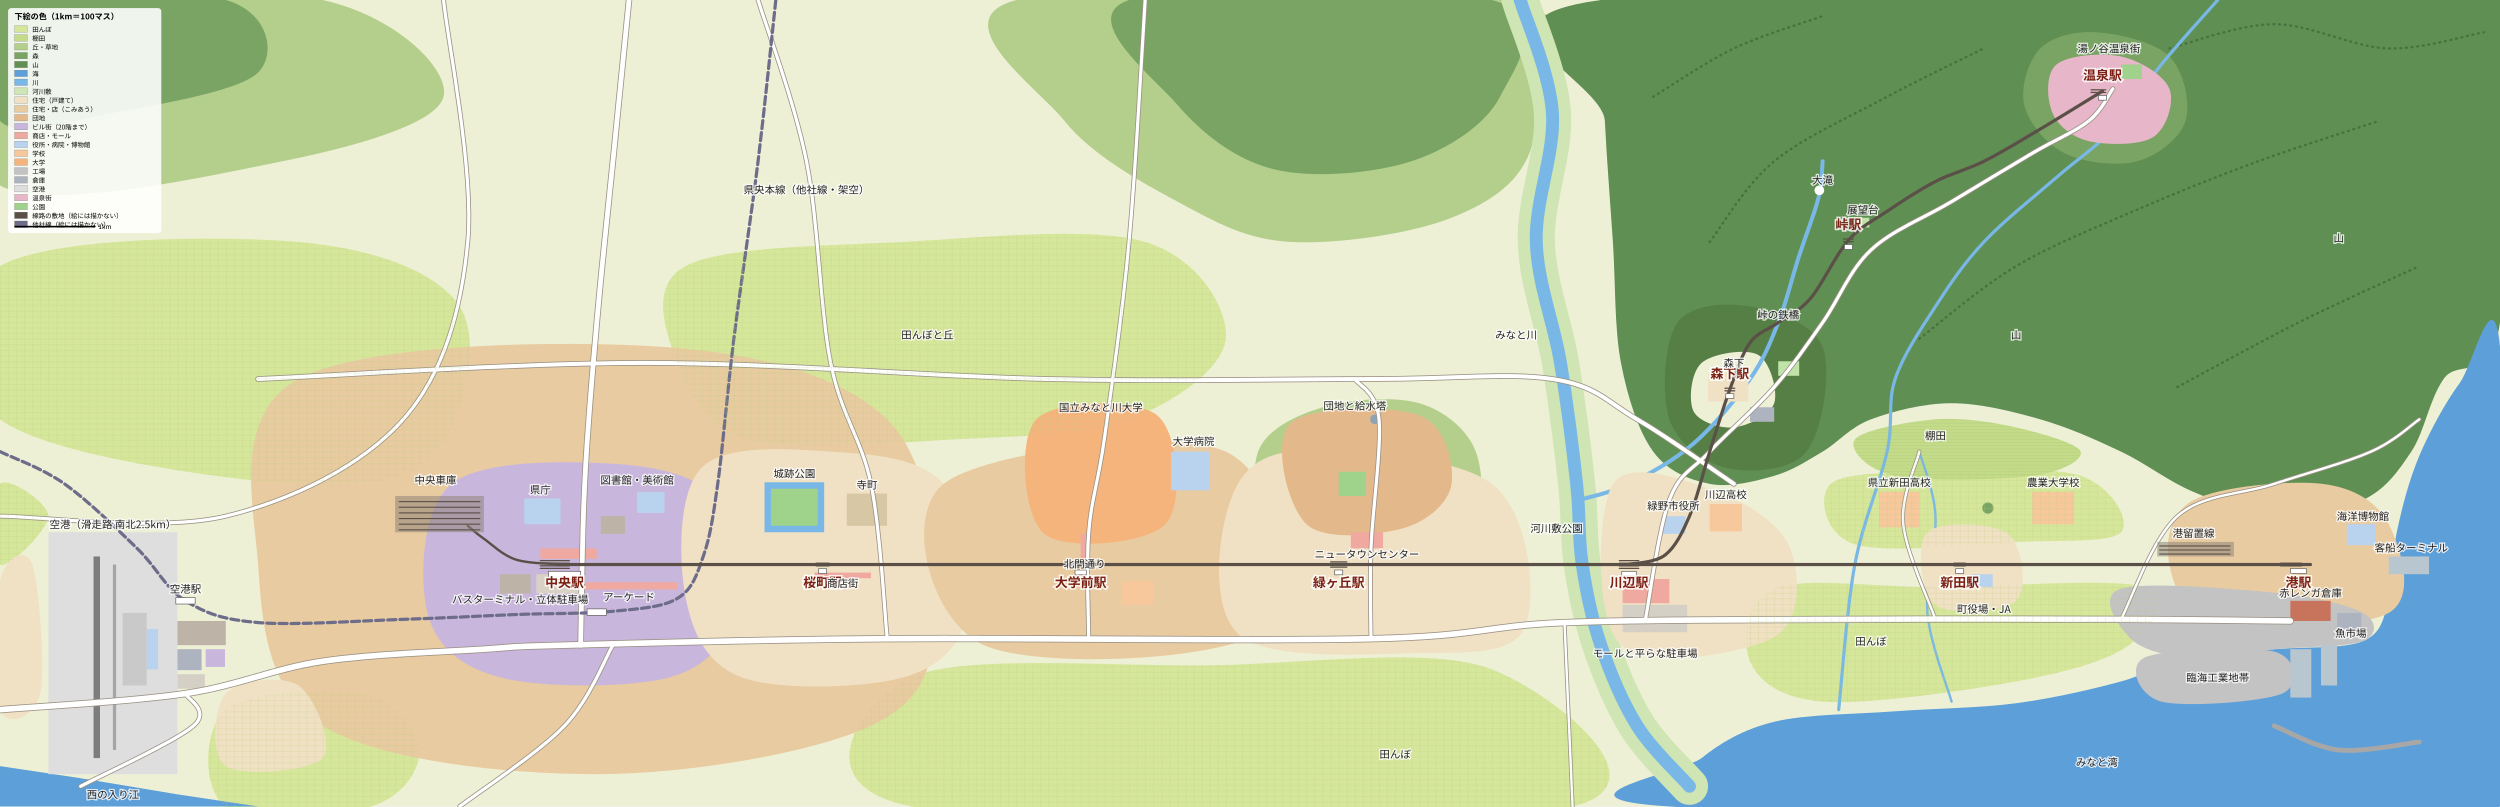
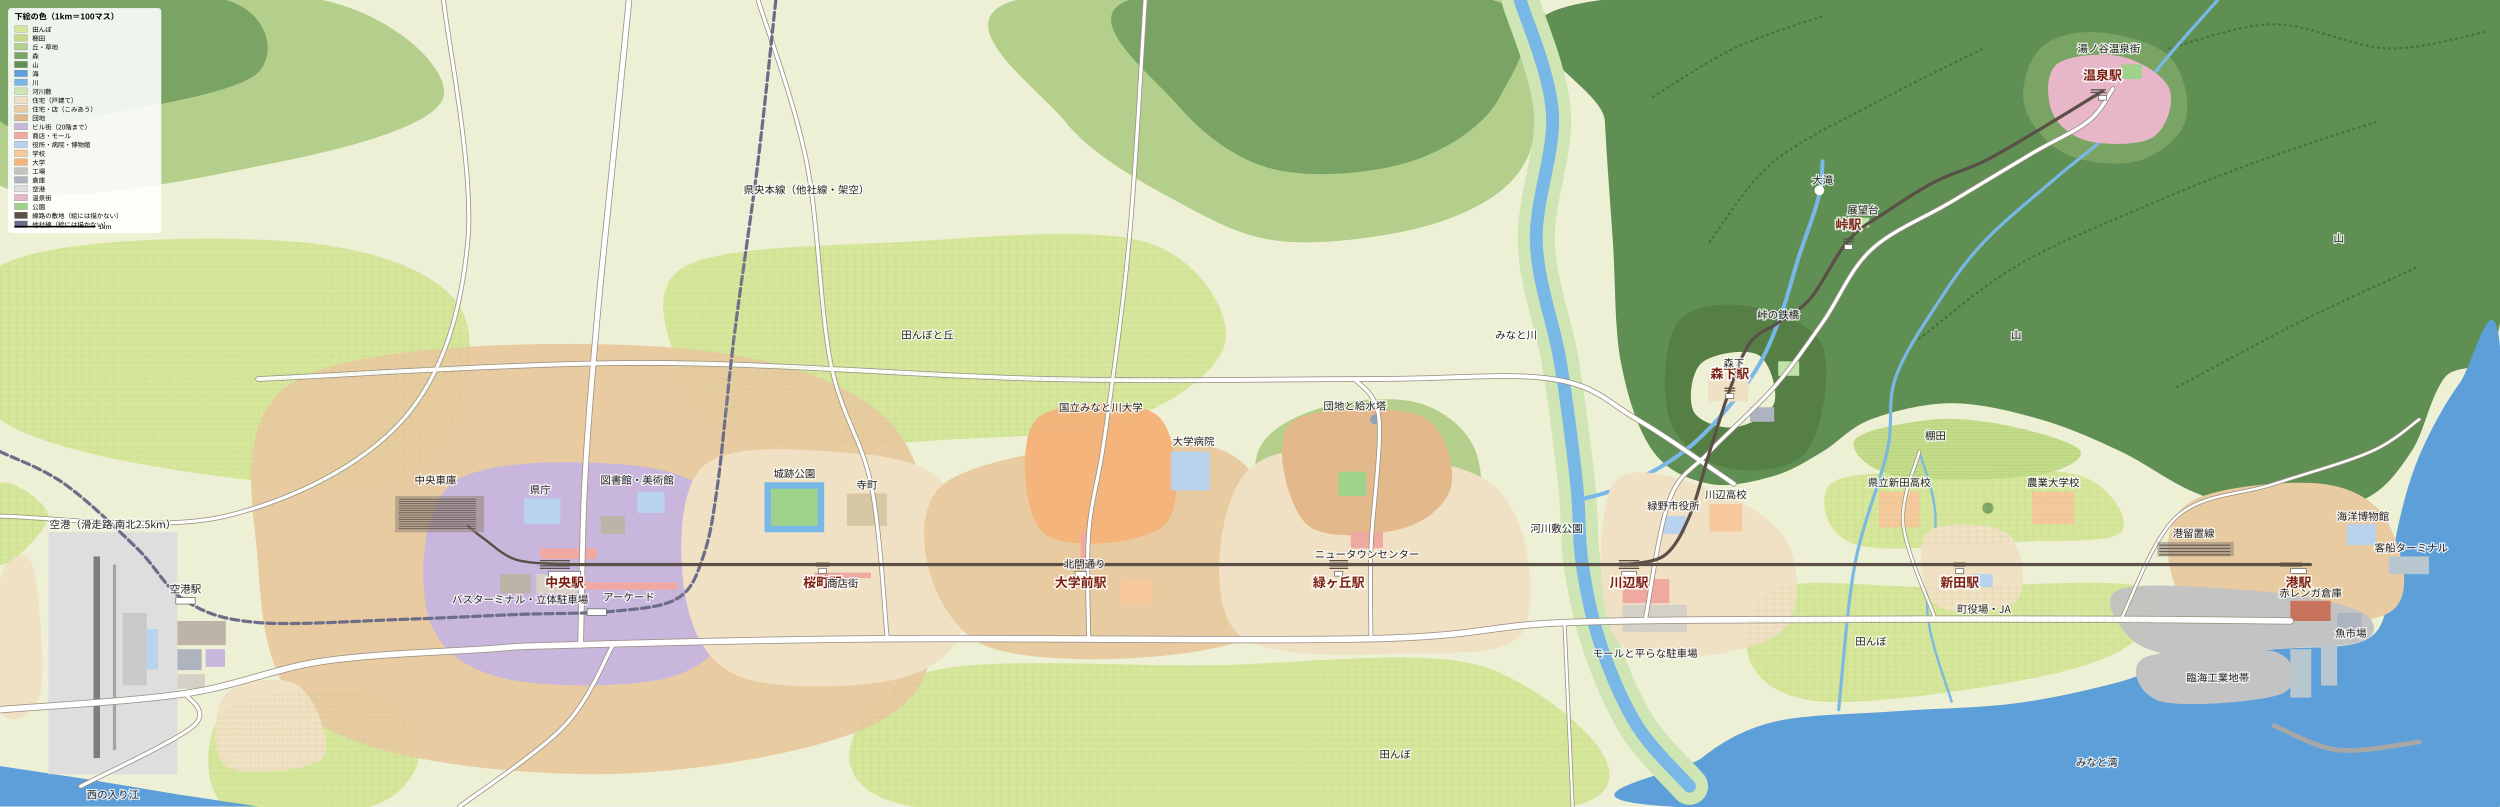
<svg xmlns="http://www.w3.org/2000/svg" viewBox="-700 0 3100 1000" width="6200" height="2000">
  <defs>
    <pattern id="pg" width="10" height="7" patternUnits="userSpaceOnUse">
      <path d="M0,0 H10 M0,0 V7" stroke="#b6cc7a" stroke-width=".7" />
    </pattern>
    <pattern id="tg" width="14" height="4" patternUnits="userSpaceOnUse">
      <path d="M0,0 H14" stroke="#9fbe6c" stroke-width=".8" />
    </pattern>
  </defs>
  <rect x="-700" y="0" width="3100" height="1000" fill="#eef0d6" />
  <path d="M150,330 C196.7,305.0 325.0,305.0 420,300 C515.0,295.0 653.3,280.0 720,300 C786.7,320.0 823.3,383.3 820,420 C816.7,456.7 756.7,499.2 700,520 C643.3,540.8 558.3,540.8 480,545 C401.7,549.2 286.7,560.8 230,545 C173.3,529.2 153.3,485.8 140,450 C126.7,414.2 103.3,355.0 150,330 Z" fill="#d6e79c" class="paddy" />
  <path d="M-700,330 C-638.3,293.3 -425.0,291.7 -330,300 C-235.0,308.3 -158.3,336.7 -130,380 C-101.7,423.3 -125.0,523.3 -160,560 C-195.0,596.7 -250.0,606.7 -340,600 C-430.0,593.3 -640.0,565.0 -700,520 C-760.0,475.0 -761.7,366.7 -700,330 Z" fill="#d6e79c" class="paddy" />
  <path d="M-700,600 C-690.0,590.0 -640.0,623.3 -640,640 C-640.0,656.7 -690.0,706.7 -700,700 C-710.0,693.3 -710.0,610.0 -700,600 Z" fill="#d6e79c" class="paddy" />
  <path d="M-420,880 C-391.7,856.7 -290.0,851.7 -250,860 C-210.0,868.3 -181.7,906.7 -180,930 C-178.3,953.3 -200.0,988.3 -240,1000 C-280.0,1011.7 -390.0,1020.0 -420,1000 C-450.0,980.0 -448.3,903.3 -420,880 Z" fill="#d6e79c" class="paddy" />
  <path d="M430,840 C491.7,810.8 680.0,826.7 800,825 C920.0,823.3 1075.0,800.8 1150,830 C1225.0,859.2 1370.0,971.7 1250,1000 C1130.0,1028.3 566.7,1026.7 430,1000 C293.3,973.3 368.3,869.2 430,840 Z" fill="#d6e79c" class="paddy" />
  <path d="M1570,600 C1586.7,585.0 1648.3,586.7 1700,585 C1751.7,583.3 1841.7,577.5 1880,590 C1918.3,602.5 1943.3,646.3 1930,660 C1916.7,673.7 1855.0,669.5 1800,672 C1745.0,674.5 1638.3,687.0 1600,675 C1561.7,663.0 1553.3,615.0 1570,600 Z" fill="#d6e79c" class="paddy" />
  <path d="M1500,730 C1538.3,714.7 1623.3,728.3 1700,728 C1776.7,727.7 1920.0,716.0 1960,728 C2000.0,740.0 1966.7,780.5 1940,800 C1913.3,819.5 1863.3,833.3 1800,845 C1736.7,856.7 1615.0,874.2 1560,870 C1505.0,865.8 1480.0,843.3 1470,820 C1460.0,796.7 1461.7,745.3 1500,730 Z" fill="#d6e79c" class="paddy" />
  <path d="M1600,545 C1608.3,533.3 1666.7,522.5 1700,520 C1733.3,517.5 1770.0,523.3 1800,530 C1830.0,536.7 1876.7,550.0 1880,560 C1883.3,570.0 1858.3,585.0 1820,590 C1781.7,595.0 1686.7,597.5 1650,590 C1613.3,582.5 1591.7,556.7 1600,545 Z" fill="#c4dc8a" class="terrace" />
  <path d="M560,0 C653.3,-25.0 1073.3,-30.0 1180,0 C1286.7,30.0 1213.3,135.0 1200,180 C1186.7,225.0 1150.0,250.0 1100,270 C1050.0,290.0 956.7,303.3 900,300 C843.3,296.7 806.7,275.0 760,250 C713.3,225.0 653.3,191.7 620,150 C586.7,108.3 466.7,25.0 560,0 Z" fill="#b4cf8c" />
  <path d="M700,0 C765.0,-21.7 1073.3,-20.0 1150,0 C1226.7,20.0 1176.7,86.7 1160,120 C1143.3,153.3 1096.7,185.0 1050,200 C1003.3,215.0 928.3,221.7 880,210 C831.7,198.3 790.0,165.0 760,130 C730.0,95.0 635.0,21.7 700,0 Z" fill="#79a464" />
  <path d="M-700,0 C-633.3,-38.3 -391.7,-20.0 -300,0 C-208.3,20.0 -141.7,86.7 -150,120 C-158.3,153.3 -258.3,181.7 -350,200 C-441.7,218.3 -641.7,263.3 -700,230 C-758.3,196.7 -766.7,38.3 -700,0 Z" fill="#b4cf8c" />
  <path d="M-700,0 C-653.3,-25.0 -473.3,-15.0 -420,0 C-366.7,15.0 -356.7,66.7 -380,90 C-403.3,113.3 -506.7,130.0 -560,140 C-613.3,150.0 -676.7,173.3 -700,150 C-723.3,126.7 -746.7,25.0 -700,0 Z" fill="#79a464" />
  <path d="M860,560 C870.0,532.5 906.7,515.0 940,505 C973.3,495.0 1028.3,490.8 1060,500 C1091.7,509.2 1120.0,533.3 1130,560 C1140.0,586.7 1141.7,638.3 1120,660 C1098.3,681.7 1040.0,688.3 1000,690 C960.0,691.7 903.3,691.7 880,670 C856.7,648.3 850.0,587.5 860,560 Z" fill="#b4cf8c" />
  <path d="M1285,0 C1470.0,-25.0 2214.2,-66.7 2400,0 C2585.8,66.7 2411.7,321.7 2400,400 C2388.3,478.3 2348.3,443.3 2330,470 C2311.7,496.7 2306.7,535.0 2290,560 C2273.3,585.0 2258.3,606.7 2230,620 C2201.7,633.3 2155.0,641.7 2120,640 C2085.0,638.3 2051.7,623.3 2020,610 C1988.3,596.7 1961.7,575.0 1930,560 C1898.3,545.0 1865.0,530.0 1830,520 C1795.0,510.0 1755.0,500.0 1720,500 C1685.0,500.0 1646.7,510.0 1620,520 C1593.3,530.0 1580.0,548.3 1560,560 C1540.0,571.7 1523.3,583.3 1500,590 C1476.7,596.7 1445.0,605.0 1420,600 C1395.0,595.0 1368.3,585.0 1350,560 C1331.7,535.0 1318.3,493.3 1310,450 C1301.7,406.7 1303.3,350.0 1300,300 C1296.7,250.0 1292.5,200.0 1290,150 C1287.5,100.0 1100.0,25.0 1285,0 Z" fill="#5f8f52" />
  <path d="M1350,120 C1366.7,110.0 1415.0,76.7 1450,60 C1485.0,43.3 1541.7,26.7 1560,20" fill="none" stroke="#3f6c3a" stroke-width="3" stroke-linecap="round" stroke-linejoin="round" stroke-dasharray="1 6" opacity=".8" />
  <path d="M1420,300 C1433.3,283.3 1463.3,230.0 1500,200 C1536.7,170.0 1596.7,143.3 1640,120 C1683.3,96.7 1740.0,70.0 1760,60" fill="none" stroke="#3f6c3a" stroke-width="3" stroke-linecap="round" stroke-linejoin="round" stroke-dasharray="1 6" opacity=".8" />
  <path d="M1680,420 C1700.0,405.0 1755.0,356.7 1800,330 C1845.0,303.3 1900.0,281.7 1950,260 C2000.0,238.3 2050.0,218.3 2100,200 C2150.0,181.7 2225.0,158.3 2250,150" fill="none" stroke="#3f6c3a" stroke-width="3" stroke-linecap="round" stroke-linejoin="round" stroke-dasharray="1 6" opacity=".8" />
  <path d="M2000,480 C2025.0,466.7 2100.0,425.0 2150,400 C2200.0,375.0 2275.0,341.7 2300,330" fill="none" stroke="#3f6c3a" stroke-width="3" stroke-linecap="round" stroke-linejoin="round" stroke-dasharray="1 6" opacity=".8" />
  <path d="M1990,60 C2011.7,55.0 2075.0,30.0 2120,30 C2165.0,30.0 2216.7,58.3 2260,60 C2303.3,61.7 2360.0,43.3 2380,40" fill="none" stroke="#3f6c3a" stroke-width="3" stroke-linecap="round" stroke-linejoin="round" stroke-dasharray="1 6" opacity=".8" />
  <path d="M1830,60 C1845.0,45.0 1873.3,38.3 1900,40 C1926.7,41.7 1971.7,51.7 1990,70 C2008.3,88.3 2016.7,128.3 2010,150 C2003.3,171.7 1975.0,193.3 1950,200 C1925.0,206.7 1883.3,201.7 1860,190 C1836.7,178.3 1815.0,151.7 1810,130 C1805.0,108.3 1815.0,75.0 1830,60 Z" fill="#79a464" />
  <path d="M1380,400 C1396.7,376.7 1440.0,375.0 1470,380 C1500.0,385.0 1548.3,400.0 1560,430 C1571.7,460.0 1560.0,535.0 1540,560 C1520.0,585.0 1468.3,586.7 1440,580 C1411.7,573.3 1380.0,550.0 1370,520 C1360.0,490.0 1363.3,423.3 1380,400 Z" fill="#567f45" />
  <path d="M1410,450 C1423.3,438.3 1465.0,431.7 1480,440 C1495.0,448.3 1505.0,485.0 1500,500 C1495.0,515.0 1466.7,528.3 1450,530 C1433.3,531.7 1406.7,523.3 1400,510 C1393.3,496.7 1396.7,461.7 1410,450 Z" fill="#eef0d6" />
  <path d="M1370,1000 C1205.0,990.0 1388.3,957.5 1410,940 C1431.7,922.5 1460.0,904.7 1500,895 C1540.0,885.3 1600.0,885.8 1650,882 C1700.0,878.2 1753.3,878.2 1800,872 C1846.7,865.8 1895.0,854.5 1930,845 C1965.0,835.5 1978.3,821.7 2010,815 C2041.7,808.3 2083.3,808.3 2120,805 C2156.7,801.7 2206.3,805.0 2230,795 C2253.7,785.0 2255.0,767.5 2262,745 C2269.0,722.5 2265.7,690.0 2272,660 C2278.3,630.0 2287.0,595.8 2300,565 C2313.0,534.2 2333.3,497.5 2350,475 C2366.7,452.5 2391.7,342.5 2400,430 C2408.3,517.5 2571.7,905.0 2400,1000 C2228.3,1095.0 1535.0,1010.0 1370,1000 Z" fill="#5d9fd8" />
  <path d="M-700,950 L-600,965 L-480,985 L-380,1000 L-700,1000 Z" fill="#5d9fd8" />
  <path d="M1185,0 C1191.7,23.3 1221.7,90.0 1225,140 C1228.3,190.0 1203.3,248.3 1205,300 C1206.7,351.7 1226.7,400.0 1235,450 C1243.3,500.0 1250.5,558.3 1255,600 C1259.5,641.7 1257.0,666.7 1262,700 C1267.0,733.3 1273.7,766.7 1285,800 C1296.3,833.3 1311.7,870.8 1330,900 C1348.3,929.2 1384.2,962.5 1395,975" fill="none" stroke="#cfe5b4" stroke-width="46" stroke-linecap="round" stroke-linejoin="round" />
  <path d="M1185,0 C1191.7,23.3 1221.7,90.0 1225,140 C1228.3,190.0 1203.3,248.3 1205,300 C1206.7,351.7 1226.7,400.0 1235,450 C1243.3,500.0 1250.5,558.3 1255,600 C1259.5,641.7 1257.0,666.7 1262,700 C1267.0,733.3 1273.7,766.7 1285,800 C1296.3,833.3 1311.7,870.8 1330,900 C1348.3,929.2 1384.2,962.5 1395,975" fill="none" stroke="#79b8e6" stroke-width="16" stroke-linecap="round" stroke-linejoin="round" />
  <path d="M1560,200 C1559.2,207.5 1560.0,225.0 1555,245 C1550.0,265.0 1538.3,294.2 1530,320 C1521.7,345.8 1515.0,375.0 1505,400 C1495.0,425.0 1487.5,445.0 1470,470 C1452.5,495.0 1425.0,528.3 1400,550 C1375.0,571.7 1343.7,588.3 1320,600 C1296.3,611.7 1268.3,616.7 1258,620" fill="none" stroke="#79b8e6" stroke-width="5" stroke-linecap="round" stroke-linejoin="round" />
  <path d="M1680,560 C1683.3,573.3 1698.3,606.7 1700,640 C1701.7,673.3 1686.7,721.7 1690,760 C1693.3,798.3 1715.0,851.7 1720,870" fill="none" stroke="#79b8e6" stroke-width="3" stroke-linecap="round" stroke-linejoin="round" />
  <path d="M2050,0 C2038.3,13.3 2001.7,53.3 1980,80 C1958.3,106.7 1941.7,136.7 1920,160 C1898.3,183.3 1876.7,196.7 1850,220 C1823.3,243.3 1785.0,273.3 1760,300 C1735.0,326.7 1718.3,351.7 1700,380 C1681.7,408.3 1660.0,440.0 1650,470 C1640.0,500.0 1648.3,521.7 1640,560 C1631.7,598.3 1610.0,646.7 1600,700 C1590.0,753.3 1583.3,850.0 1580,880" fill="none" stroke="#79b8e6" stroke-width="4" stroke-linecap="round" stroke-linejoin="round" />
  <path d="M-330,470 C-246.7,425.0 -1.7,421.7 120,430 C241.7,438.3 343.3,465.0 400,520 C456.7,575.0 463.3,696.7 460,760 C456.7,823.3 450.0,866.7 380,900 C310.0,933.3 153.3,960.0 40,960 C-73.3,960.0 -230.0,943.3 -300,900 C-370.0,856.7 -375.0,771.7 -380,700 C-385.0,628.3 -413.3,515.0 -330,470 Z" fill="#e8cba0" />
  <path d="M-140,600 C-101.7,569.2 5.0,571.7 60,575 C115.0,578.3 165.0,589.2 190,620 C215.0,650.8 220.0,723.3 210,760 C200.0,796.7 178.3,826.7 130,840 C81.7,853.3 -30.0,853.3 -80,840 C-130.0,826.7 -160.0,800.0 -170,760 C-180.0,720.0 -178.3,630.8 -140,600 Z" fill="#c9b6dc" />
  <rect x="-50" y="618" width="45" height="32" fill="#b9d3ef" />
  <rect x="90" y="610" width="34" height="26" fill="#b9d3ef" />
  <rect x="20" y="722" width="120" height="9" fill="#f0a9a0" />
  <rect x="-35" y="712" width="55" height="24" fill="#d9d1c4" />
  <rect x="-80" y="712" width="38" height="24" fill="#bdb3a6" />
  <rect x="45" y="640" width="30" height="22" fill="#bdb3a6" />
  <rect x="-30" y="680" width="70" height="13" fill="#f0a9a0" />
  <path d="M170,580 C200.0,550.0 280.0,556.7 330,560 C380.0,563.3 441.7,566.7 470,600 C498.3,633.3 508.3,720.0 500,760 C491.7,800.0 466.7,826.7 420,840 C373.3,853.3 265.0,856.7 220,840 C175.0,823.3 158.3,783.3 150,740 C141.7,696.7 140.0,610.0 170,580 Z" fill="#f1e1c4" />
  <rect x="248" y="598" width="74" height="62" fill="#79b8e6" />
  <rect x="256" y="606" width="58" height="46" fill="#9fd28a" />
  <rect x="350" y="612" width="50" height="40" fill="#d7c7a4" />
  <rect x="310" y="710" width="70" height="7" fill="#f0a9a0" />
  <path d="M470,600 C520.0,560.0 753.3,530.0 820,560 C886.7,590.0 920.0,740.0 870,780 C820.0,820.0 586.7,830.0 520,800 C453.3,770.0 420.0,640.0 470,600 Z" fill="#e8cba0" />
  <path d="M585,520 C608.3,495.5 708.3,493.3 735,515 C761.7,536.7 768.3,625.5 745,650 C721.7,674.5 621.7,683.7 595,662 C568.3,640.3 561.7,544.5 585,520 Z" fill="#f4b47c" />
  <rect x="752" y="560" width="48" height="48" fill="#b9d3ef" />
  <rect x="640" y="662" width="10" height="30" fill="#f0a9a0" />
  <rect x="690" y="720" width="40" height="30" fill="#f6c89c" />
  <path d="M820,640 C830.0,601.7 845.0,566.7 900,560 C955.0,553.3 1101.7,563.3 1150,600 C1198.3,636.7 1206.7,745.0 1190,780 C1173.3,815.0 1108.3,808.3 1050,810 C991.7,811.7 878.3,818.3 840,790 C801.7,761.7 810.0,678.3 820,640 Z" fill="#f1e1c4" />
  <path d="M900,525 C923.3,502.5 1026.7,502.5 1060,515 C1093.3,527.5 1103.3,576.7 1100,600 C1096.7,623.3 1070.0,646.7 1040,655 C1010.0,663.3 943.3,671.7 920,650 C896.7,628.3 876.7,547.5 900,525 Z" fill="#e3b98c" />
  <rect x="960" y="585" width="34" height="30" fill="#9fd28a" />
  <circle cx="1005" cy="520" r="6" fill="#8fa3b8" />
  <rect x="975" y="660" width="40" height="20" fill="#f0a9a0" />
  <path d="M1300,600 C1320.0,568.3 1393.3,596.7 1430,610 C1466.7,623.3 1508.3,650.0 1520,680 C1531.7,710.0 1535.0,770.0 1500,790 C1465.0,810.0 1343.3,831.7 1310,800 C1276.7,768.3 1280.0,631.7 1300,600 Z" fill="#f1e1c4" />
  <rect x="1312" y="718" width="58" height="30" fill="#f0a9a0" />
  <rect x="1312" y="750" width="80" height="34" fill="#d5d0c6" />
  <rect x="1360" y="640" width="30" height="22" fill="#b9d3ef" />
  <rect x="1420" y="625" width="40" height="34" fill="#f6c89c" />
  <path d="M1690,660 C1705.0,645.3 1771.7,647.8 1790,662 C1808.3,676.2 1815.0,730.3 1800,745 C1785.0,759.7 1718.3,764.2 1700,750 C1681.7,735.8 1675.0,674.7 1690,660 Z" fill="#f1e1c4" />
  <rect x="1630" y="610" width="50" height="44" fill="#f6c89c" />
  <rect x="1820" y="610" width="52" height="40" fill="#f6c89c" />
  <rect x="1745" y="712" width="26" height="16" fill="#b9d3ef" />
  <circle cx="1765" cy="630" r="7" fill="#79a464" />
  <path d="M2020,620 C2051.7,603.3 2139.7,595.0 2180,600 C2220.3,605.0 2248.3,623.3 2262,650 C2275.7,676.7 2297.3,740.0 2262,760 C2226.7,780.0 2095.3,780.0 2050,770 C2004.7,760.0 1995.0,725.0 1990,700 C1985.0,675.0 1988.3,636.7 2020,620 Z" fill="#e8cba0" />
  <path d="M1930,730 C1960.0,720.8 2070.0,730.0 2120,735 C2170.0,740.0 2211.7,750.0 2230,760 C2248.3,770.0 2248.3,787.5 2230,795 C2211.7,802.5 2156.7,801.7 2120,805 C2083.3,808.3 2040.0,817.5 2010,815 C1980.0,812.5 1953.3,804.2 1940,790 C1926.7,775.8 1900.0,739.2 1930,730 Z" fill="#c3c3c3" />
  <path d="M1960,815 C1983.3,804.7 2091.7,800.5 2120,808 C2148.3,815.5 2153.3,849.7 2130,860 C2106.7,870.3 2008.3,877.5 1980,870 C1951.7,862.5 1936.7,825.3 1960,815 Z" fill="#c3c3c3" />
  <rect x="2140" y="745" width="50" height="25" fill="#c8735c" />
  <rect x="2198" y="760" width="30" height="20" fill="#aeb4bf" />
  <rect x="2140" y="805" width="26" height="60" fill="#b8c6cf" />
  <rect x="2178" y="800" width="20" height="50" fill="#b8c6cf" />
  <rect x="2262" y="690" width="50" height="22" fill="#b8c6cf" />
  <rect x="2210" y="650" width="36" height="26" fill="#b9d3ef" />
  <path d="M2120,900 C2133.3,905.0 2170.0,926.7 2200,930 C2230.0,933.3 2283.3,921.7 2300,920" fill="none" stroke="#a7a7a7" stroke-width="6" stroke-linecap="round" stroke-linejoin="round" />
  <rect x="1418" y="462" width="50" height="36" fill="#f1e1c4" />
  <rect x="1470" y="505" width="30" height="18" fill="#aeb4bf" />
  <rect x="1505" y="448" width="26" height="18" fill="#bfe3a8" />
  <rect x="1600" y="270" width="18" height="12" fill="#bfe3a8" />
  <circle cx="1556" cy="236" r="6" fill="#ffffff" />
  <path d="M1850,80 C1864.2,68.3 1906.7,65.0 1930,70 C1953.3,75.0 1983.3,93.3 1990,110 C1996.7,126.7 1986.7,159.2 1970,170 C1953.3,180.8 1910.8,180.0 1890,175 C1869.2,170.0 1851.7,155.8 1845,140 C1838.3,124.2 1835.8,91.7 1850,80 Z" fill="#e7b6c8" />
  <rect x="1930" y="80" width="26" height="18" fill="#9fd28a" />
  <path d="M-640,660 L-480,660 L-480,960 L-640,960 Z" fill="#dedede" />
  <rect x="-584" y="690" width="8" height="250" fill="#7d7d7d" />
  <rect x="-560" y="700" width="4" height="230" fill="#a5a5a5" />
  <rect x="-548" y="760" width="30" height="90" fill="#c9c9c9" />
  <rect x="-518" y="780" width="14" height="50" fill="#b9d3ef" />
  <rect x="-480" y="770" width="60" height="30" fill="#bdb3a6" />
  <rect x="-480" y="805" width="30" height="26" fill="#aeb4bf" />
  <rect x="-445" y="805" width="24" height="22" fill="#c9b6dc" />
  <rect x="-480" y="836" width="34" height="18" fill="#d5d0c6" />
  <path d="M-420,860 C-405.0,843.3 -350.0,836.7 -330,850 C-310.0,863.3 -285.0,923.3 -300,940 C-315.0,956.7 -400.0,963.3 -420,950 C-440.0,936.7 -435.0,876.7 -420,860 Z" fill="#f1e1c4" />
  <path d="M-700,720 C-693.3,690.0 -668.3,676.7 -660,700 C-651.7,723.3 -643.3,830.0 -650,860 C-656.7,890.0 -691.7,903.3 -700,880 C-708.3,856.7 -706.7,750.0 -700,720 Z" fill="#f1e1c4" />
  <path d="M-700,880 C-661.7,876.7 -536.7,870.0 -470,860 C-403.3,850.0 -361.7,829.2 -300,820 C-238.3,810.8 -150.0,808.3 -100,805 C-50.0,801.7 -83.3,802.2 0,800 C83.3,797.8 233.3,793.3 400,792 C566.7,790.7 860.0,795.3 1000,792 C1140.0,788.7 1140.0,776.0 1240,772 C1340.0,768.0 1485.0,768.7 1600,768 C1715.0,767.3 1840.0,767.7 1930,768 C2020.0,768.3 2105.0,769.7 2140,770" fill="none" stroke="#9a9184" stroke-width="9" stroke-linecap="round" stroke-linejoin="round" />
  <path d="M-470,860 C-468.3,866.7 -438.3,880.8 -460,900 C-481.7,919.2 -576.7,962.5 -600,975" fill="none" stroke="#9a9184" stroke-width="6" stroke-linecap="round" stroke-linejoin="round" />
  <path d="M20,800 C20.8,766.7 21.7,666.7 25,600 C28.3,533.3 34.2,466.7 40,400 C45.8,333.3 53.3,266.7 60,200 C66.7,133.3 76.7,33.3 80,0" fill="none" stroke="#9a9184" stroke-width="8" stroke-linecap="round" stroke-linejoin="round" />
  <path d="M-150,0 C-145.0,50.0 -111.7,213.3 -120,300 C-128.3,386.7 -150.0,463.3 -200,520 C-250.0,576.7 -336.7,620.0 -420,640 C-503.3,660.0 -653.3,640.0 -700,640" fill="none" stroke="#9a9184" stroke-width="6" stroke-linecap="round" stroke-linejoin="round" />
  <path d="M-380,470 C-300.0,466.7 -63.3,450.0 100,450 C263.3,450.0 450.0,466.7 600,470 C750.0,473.3 895.8,470.0 1000,470 C1104.2,470.0 1170.0,461.7 1225,470 C1280.0,478.3 1292.5,498.3 1330,520 C1367.5,541.7 1430.0,586.7 1450,600" fill="none" stroke="#9a9184" stroke-width="7" stroke-linecap="round" stroke-linejoin="round" />
  <path d="M400,790 C396.7,758.3 391.7,656.7 380,600 C368.3,543.3 343.3,516.7 330,450 C316.7,383.3 315.0,275.0 300,200 C285.0,125.0 250.0,33.3 240,0" fill="none" stroke="#9a9184" stroke-width="6" stroke-linecap="round" stroke-linejoin="round" />
  <path d="M650,792 C650.0,770.0 646.7,702.0 650,660 C653.3,618.0 661.7,600.0 670,540 C678.3,480.0 691.7,390.0 700,300 C708.3,210.0 716.7,50.0 720,0" fill="none" stroke="#9a9184" stroke-width="6" stroke-linecap="round" stroke-linejoin="round" />
  <path d="M1000,792 C1000.0,773.3 998.3,725.3 1000,680 C1001.7,634.7 1013.3,555.0 1010,520 C1006.7,485.0 985.0,478.3 980,470" fill="none" stroke="#9a9184" stroke-width="6" stroke-linecap="round" stroke-linejoin="round" />
  <path d="M1340,770 C1345.0,745.0 1356.7,655.0 1370,620 C1383.3,585.0 1398.3,583.3 1420,560 C1441.7,536.7 1476.7,506.7 1500,480 C1523.3,453.3 1540.0,428.3 1560,400 C1580.0,371.7 1593.3,335.0 1620,310 C1646.7,285.0 1686.7,270.0 1720,250 C1753.3,230.0 1791.7,206.7 1820,190 C1848.3,173.3 1873.3,163.3 1890,150 C1906.7,136.7 1915.0,116.7 1920,110" fill="none" stroke="#9a9184" stroke-width="6" stroke-linecap="round" stroke-linejoin="round" />
  <path d="M1930,768 C1941.7,746.7 1968.3,668.0 2000,640 C2031.7,612.0 2080.0,613.3 2120,600 C2160.0,586.7 2210.0,573.3 2240,560 C2270.0,546.7 2290.0,526.7 2300,520" fill="none" stroke="#9a9184" stroke-width="5" stroke-linecap="round" stroke-linejoin="round" />
  <path d="M1700,768 C1693.3,748.3 1663.3,684.7 1660,650 C1656.7,615.3 1676.7,575.0 1680,560" fill="none" stroke="#9a9184" stroke-width="5" stroke-linecap="round" stroke-linejoin="round" />
  <path d="M-130,1000 C-108.3,983.3 -31.7,933.3 0,900 C31.7,866.7 50.0,816.7 60,800" fill="none" stroke="#9a9184" stroke-width="6" stroke-linecap="round" stroke-linejoin="round" />
  <path d="M1240,772 L1250,1000" fill="none" stroke="#9a9184" stroke-width="5" stroke-linecap="round" stroke-linejoin="round" />
  <path d="M-700,880 C-661.7,876.7 -536.7,870.0 -470,860 C-403.3,850.0 -361.7,829.2 -300,820 C-238.3,810.8 -150.0,808.3 -100,805 C-50.0,801.7 -83.3,802.2 0,800 C83.3,797.8 233.3,793.3 400,792 C566.7,790.7 860.0,795.3 1000,792 C1140.0,788.7 1140.0,776.0 1240,772 C1340.0,768.0 1485.0,768.7 1600,768 C1715.0,767.3 1840.0,767.7 1930,768 C2020.0,768.3 2105.0,769.7 2140,770" fill="none" stroke="#ffffff" stroke-width="7" stroke-linecap="round" stroke-linejoin="round" />
  <path d="M-470,860 C-468.3,866.7 -438.3,880.8 -460,900 C-481.7,919.2 -576.7,962.5 -600,975" fill="none" stroke="#ffffff" stroke-width="4" stroke-linecap="round" stroke-linejoin="round" />
  <path d="M20,800 C20.8,766.7 21.7,666.7 25,600 C28.3,533.3 34.2,466.7 40,400 C45.8,333.3 53.3,266.7 60,200 C66.7,133.3 76.7,33.3 80,0" fill="none" stroke="#ffffff" stroke-width="6" stroke-linecap="round" stroke-linejoin="round" />
  <path d="M-150,0 C-145.0,50.0 -111.7,213.3 -120,300 C-128.3,386.7 -150.0,463.3 -200,520 C-250.0,576.7 -336.7,620.0 -420,640 C-503.3,660.0 -653.3,640.0 -700,640" fill="none" stroke="#ffffff" stroke-width="4" stroke-linecap="round" stroke-linejoin="round" />
  <path d="M-380,470 C-300.0,466.7 -63.3,450.0 100,450 C263.3,450.0 450.0,466.7 600,470 C750.0,473.3 895.8,470.0 1000,470 C1104.2,470.0 1170.0,461.7 1225,470 C1280.0,478.3 1292.5,498.3 1330,520 C1367.5,541.7 1430.0,586.7 1450,600" fill="none" stroke="#ffffff" stroke-width="5" stroke-linecap="round" stroke-linejoin="round" />
  <path d="M400,790 C396.7,758.3 391.7,656.7 380,600 C368.3,543.3 343.3,516.7 330,450 C316.7,383.3 315.0,275.0 300,200 C285.0,125.0 250.0,33.3 240,0" fill="none" stroke="#ffffff" stroke-width="4" stroke-linecap="round" stroke-linejoin="round" />
  <path d="M650,792 C650.0,770.0 646.7,702.0 650,660 C653.3,618.0 661.7,600.0 670,540 C678.3,480.0 691.7,390.0 700,300 C708.3,210.0 716.7,50.0 720,0" fill="none" stroke="#ffffff" stroke-width="4" stroke-linecap="round" stroke-linejoin="round" />
  <path d="M1000,792 C1000.0,773.3 998.3,725.3 1000,680 C1001.7,634.7 1013.3,555.0 1010,520 C1006.7,485.0 985.0,478.3 980,470" fill="none" stroke="#ffffff" stroke-width="4" stroke-linecap="round" stroke-linejoin="round" />
  <path d="M1340,770 C1345.0,745.0 1356.7,655.0 1370,620 C1383.3,585.0 1398.3,583.3 1420,560 C1441.7,536.7 1476.7,506.7 1500,480 C1523.3,453.3 1540.0,428.3 1560,400 C1580.0,371.7 1593.3,335.0 1620,310 C1646.7,285.0 1686.7,270.0 1720,250 C1753.3,230.0 1791.7,206.7 1820,190 C1848.3,173.3 1873.3,163.3 1890,150 C1906.7,136.7 1915.0,116.7 1920,110" fill="none" stroke="#ffffff" stroke-width="4" stroke-linecap="round" stroke-linejoin="round" />
  <path d="M1930,768 C1941.7,746.7 1968.3,668.0 2000,640 C2031.7,612.0 2080.0,613.3 2120,600 C2160.0,586.7 2210.0,573.3 2240,560 C2270.0,546.7 2290.0,526.7 2300,520" fill="none" stroke="#ffffff" stroke-width="3" stroke-linecap="round" stroke-linejoin="round" />
  <path d="M1700,768 C1693.3,748.3 1663.3,684.7 1660,650 C1656.7,615.3 1676.7,575.0 1680,560" fill="none" stroke="#ffffff" stroke-width="3" stroke-linecap="round" stroke-linejoin="round" />
  <path d="M-130,1000 C-108.3,983.3 -31.7,933.3 0,900 C31.7,866.7 50.0,816.7 60,800" fill="none" stroke="#ffffff" stroke-width="4" stroke-linecap="round" stroke-linejoin="round" />
  <path d="M1240,772 L1250,1000" fill="none" stroke="#ffffff" stroke-width="3" stroke-linecap="round" stroke-linejoin="round" />
  <path d="M-700,560 C-686.7,566.7 -648.3,580.0 -620,600 C-591.7,620.0 -555.0,655.8 -530,680 C-505.0,704.2 -495.0,729.7 -470,745 C-445.0,760.3 -425.0,768.2 -380,772 C-335.0,775.8 -253.3,769.7 -200,768 C-146.7,766.3 -103.3,763.7 -60,762 C-16.7,760.3 26.7,761.3 60,758 C93.3,754.7 121.3,753.3 140,742 C158.7,730.7 163.7,713.7 172,690 C180.3,666.3 183.7,645.0 190,600 C196.3,555.0 201.7,486.7 210,420 C218.3,353.3 231.3,270.0 240,200 C248.7,130.0 258.3,33.3 262,0" fill="none" stroke="#6d6d8a" stroke-width="4" stroke-linecap="round" stroke-linejoin="round" stroke-dasharray="10 5" />
  <path d="M-10,700 L2165,700" fill="none" stroke="#5a5048" stroke-width="4" stroke-linecap="round" stroke-linejoin="round" />
  <path d="M1320,700 C1327.5,698.0 1352.5,698.0 1365,688 C1377.5,678.0 1385.8,661.3 1395,640 C1404.2,618.7 1411.7,586.2 1420,560 C1428.3,533.8 1436.7,505.5 1445,483 C1453.3,460.5 1460.0,438.8 1470,425 C1480.0,411.2 1492.5,409.2 1505,400 C1517.5,390.8 1530.5,387.0 1545,370 C1559.5,353.0 1576.2,316.0 1592,298 C1607.8,280.0 1622.0,274.2 1640,262 C1658.0,249.8 1680.0,235.3 1700,225 C1720.0,214.7 1738.3,210.8 1760,200 C1781.7,189.2 1805.5,174.5 1830,160 C1854.5,145.5 1894.2,120.8 1907,113" fill="none" stroke="#5a5048" stroke-width="4" stroke-linecap="round" stroke-linejoin="round" />
  <path d="M0,700 C-10.0,699.0 -43.3,699.3 -60,694 C-76.7,688.7 -90.0,675.0 -100,668 C-110.0,661.0 -116.7,654.7 -120,652" fill="none" stroke="#5a5048" stroke-width="3" stroke-linecap="round" stroke-linejoin="round" />
  <rect x="-210" y="615" width="110" height="45" fill="#8f8478" opacity=".55" />
-   <path d="M-205,622 L-105,622" fill="none" stroke="#5a5048" stroke-width="1.4" stroke-linecap="round" stroke-linejoin="round" />
-   <path d="M-205,629 L-105,629" fill="none" stroke="#5a5048" stroke-width="1.4" stroke-linecap="round" stroke-linejoin="round" />
-   <path d="M-205,636 L-105,636" fill="none" stroke="#5a5048" stroke-width="1.4" stroke-linecap="round" stroke-linejoin="round" />
-   <path d="M-205,643 L-105,643" fill="none" stroke="#5a5048" stroke-width="1.4" stroke-linecap="round" stroke-linejoin="round" />
-   <path d="M-205,650 L-105,650" fill="none" stroke="#5a5048" stroke-width="1.4" stroke-linecap="round" stroke-linejoin="round" />
-   <path d="M-205,657 L-105,657" fill="none" stroke="#5a5048" stroke-width="1.4" stroke-linecap="round" stroke-linejoin="round" />
+   <path d="M-205,619.0 L-110,619.0" fill="none" stroke="#5a5048" stroke-width="0.9" stroke-linecap="round" stroke-linejoin="round" />
+   <path d="M-205,621.8 L-110,621.8" fill="none" stroke="#5a5048" stroke-width="0.9" stroke-linecap="round" stroke-linejoin="round" />
+   <path d="M-205,624.6 L-110,624.6" fill="none" stroke="#5a5048" stroke-width="0.9" stroke-linecap="round" stroke-linejoin="round" />
+   <path d="M-205,627.4 L-110,627.4" fill="none" stroke="#5a5048" stroke-width="0.9" stroke-linecap="round" stroke-linejoin="round" />
+   <path d="M-205,630.2 L-110,630.2" fill="none" stroke="#5a5048" stroke-width="0.9" stroke-linecap="round" stroke-linejoin="round" />
+   <path d="M-205,633.0 L-110,633.0" fill="none" stroke="#5a5048" stroke-width="0.9" stroke-linecap="round" stroke-linejoin="round" />
+   <path d="M-205,635.8 L-110,635.8" fill="none" stroke="#5a5048" stroke-width="0.9" stroke-linecap="round" stroke-linejoin="round" />
+   <path d="M-205,638.6 L-110,638.6" fill="none" stroke="#5a5048" stroke-width="0.9" stroke-linecap="round" stroke-linejoin="round" />
+   <path d="M-205,641.4 L-110,641.4" fill="none" stroke="#5a5048" stroke-width="0.9" stroke-linecap="round" stroke-linejoin="round" />
+   <path d="M-205,644.2 L-110,644.2" fill="none" stroke="#5a5048" stroke-width="0.9" stroke-linecap="round" stroke-linejoin="round" />
+   <path d="M-205,647.0 L-110,647.0" fill="none" stroke="#5a5048" stroke-width="0.9" stroke-linecap="round" stroke-linejoin="round" />
+   <path d="M-205,649.8 L-110,649.8" fill="none" stroke="#5a5048" stroke-width="0.9" stroke-linecap="round" stroke-linejoin="round" />
+   <path d="M-205,652.6 L-110,652.6" fill="none" stroke="#5a5048" stroke-width="0.9" stroke-linecap="round" stroke-linejoin="round" />
+   <path d="M-205,655.4 L-110,655.4" fill="none" stroke="#5a5048" stroke-width="0.9" stroke-linecap="round" stroke-linejoin="round" />
  <rect x="1975" y="672" width="95" height="18" fill="#8f8478" opacity=".55" />
-   <path d="M1978,677 L2065,677" fill="none" stroke="#5a5048" stroke-width="1.4" stroke-linecap="round" stroke-linejoin="round" />
-   <path d="M1978,682 L2065,682" fill="none" stroke="#5a5048" stroke-width="1.4" stroke-linecap="round" stroke-linejoin="round" />
-   <path d="M1978,687 L2065,687" fill="none" stroke="#5a5048" stroke-width="1.4" stroke-linecap="round" stroke-linejoin="round" />
+   <path d="M1978,676 L2065,676" fill="none" stroke="#5a5048" stroke-width="1.2" stroke-linecap="round" stroke-linejoin="round" />
+   <path d="M1978,680 L2065,680" fill="none" stroke="#5a5048" stroke-width="1.2" stroke-linecap="round" stroke-linejoin="round" />
+   <path d="M1978,684 L2065,684" fill="none" stroke="#5a5048" stroke-width="1.2" stroke-linecap="round" stroke-linejoin="round" />
+   <path d="M1978,688 L2065,688" fill="none" stroke="#5a5048" stroke-width="1.2" stroke-linecap="round" stroke-linejoin="round" />
  <path d="M-30,695.2 L6,695.2" fill="none" stroke="#5a5048" stroke-width="1.6" stroke-linecap="round" stroke-linejoin="round" />
  <path d="M-30,698.4 L6,698.4" fill="none" stroke="#5a5048" stroke-width="1.6" stroke-linecap="round" stroke-linejoin="round" />
  <path d="M-30,701.6 L6,701.6" fill="none" stroke="#5a5048" stroke-width="1.6" stroke-linecap="round" stroke-linejoin="round" />
  <path d="M-30,704.8 L6,704.8" fill="none" stroke="#5a5048" stroke-width="1.6" stroke-linecap="round" stroke-linejoin="round" />
  <rect x="-20.0" y="708.4" width="40" height="10" fill="#ffffff" stroke="#555" stroke-width=".8" />
  <path d="M312.0,698.4 L328.0,698.4" fill="none" stroke="#5a5048" stroke-width="1.6" stroke-linecap="round" stroke-linejoin="round" />
  <path d="M312.0,701.6 L328.0,701.6" fill="none" stroke="#5a5048" stroke-width="1.6" stroke-linecap="round" stroke-linejoin="round" />
  <rect x="315.0" y="705.2" width="10" height="6" fill="#ffffff" stroke="#555" stroke-width=".8" />
-   <path d="M630.0,696.8 L650.0,696.8" fill="none" stroke="#5a5048" stroke-width="1.6" stroke-linecap="round" stroke-linejoin="round" />
-   <path d="M630.0,700.0 L650.0,700.0" fill="none" stroke="#5a5048" stroke-width="1.6" stroke-linecap="round" stroke-linejoin="round" />
-   <path d="M630.0,703.2 L650.0,703.2" fill="none" stroke="#5a5048" stroke-width="1.6" stroke-linecap="round" stroke-linejoin="round" />
-   <rect x="633.0" y="706.8" width="14" height="6" fill="#ffffff" stroke="#555" stroke-width=".8" />
-   <path d="M950.0,696.8 L970.0,696.8" fill="none" stroke="#5a5048" stroke-width="1.6" stroke-linecap="round" stroke-linejoin="round" />
-   <path d="M950.0,700.0 L970.0,700.0" fill="none" stroke="#5a5048" stroke-width="1.6" stroke-linecap="round" stroke-linejoin="round" />
-   <path d="M950.0,703.2 L970.0,703.2" fill="none" stroke="#5a5048" stroke-width="1.6" stroke-linecap="round" stroke-linejoin="round" />
-   <rect x="955.0" y="706.8" width="10" height="6" fill="#ffffff" stroke="#555" stroke-width=".8" />
+   <path d="M629.0,695.2 L651.0,695.2" fill="none" stroke="#5a5048" stroke-width="1.6" stroke-linecap="round" stroke-linejoin="round" />
+   <path d="M629.0,698.4 L651.0,698.4" fill="none" stroke="#5a5048" stroke-width="1.6" stroke-linecap="round" stroke-linejoin="round" />
+   <path d="M629.0,701.6 L651.0,701.6" fill="none" stroke="#5a5048" stroke-width="1.6" stroke-linecap="round" stroke-linejoin="round" />
+   <path d="M629.0,704.8 L651.0,704.8" fill="none" stroke="#5a5048" stroke-width="1.6" stroke-linecap="round" stroke-linejoin="round" />
+   <rect x="633.0" y="708.4" width="14" height="6" fill="#ffffff" stroke="#555" stroke-width=".8" />
+   <path d="M949.0,695.2 L971.0,695.2" fill="none" stroke="#5a5048" stroke-width="1.6" stroke-linecap="round" stroke-linejoin="round" />
+   <path d="M949.0,698.4 L971.0,698.4" fill="none" stroke="#5a5048" stroke-width="1.6" stroke-linecap="round" stroke-linejoin="round" />
+   <path d="M949.0,701.6 L971.0,701.6" fill="none" stroke="#5a5048" stroke-width="1.6" stroke-linecap="round" stroke-linejoin="round" />
+   <path d="M949.0,704.8 L971.0,704.8" fill="none" stroke="#5a5048" stroke-width="1.6" stroke-linecap="round" stroke-linejoin="round" />
+   <rect x="955.0" y="708.4" width="10" height="6" fill="#ffffff" stroke="#555" stroke-width=".8" />
  <path d="M1308.0,695.2 L1332.0,695.2" fill="none" stroke="#5a5048" stroke-width="1.6" stroke-linecap="round" stroke-linejoin="round" />
  <path d="M1308.0,698.4 L1332.0,698.4" fill="none" stroke="#5a5048" stroke-width="1.6" stroke-linecap="round" stroke-linejoin="round" />
  <path d="M1308.0,701.6 L1332.0,701.6" fill="none" stroke="#5a5048" stroke-width="1.6" stroke-linecap="round" stroke-linejoin="round" />
  <path d="M1308.0,704.8 L1332.0,704.8" fill="none" stroke="#5a5048" stroke-width="1.6" stroke-linecap="round" stroke-linejoin="round" />
  <rect x="1311.0" y="708.4" width="18" height="6" fill="#ffffff" stroke="#555" stroke-width=".8" />
  <path d="M1723.0,698.4 L1737.0,698.4" fill="none" stroke="#5a5048" stroke-width="1.6" stroke-linecap="round" stroke-linejoin="round" />
  <path d="M1723.0,701.6 L1737.0,701.6" fill="none" stroke="#5a5048" stroke-width="1.6" stroke-linecap="round" stroke-linejoin="round" />
  <rect x="1725.0" y="705.2" width="10" height="6" fill="#ffffff" stroke="#555" stroke-width=".8" />
  <path d="M2128,698.4 L2154,698.4" fill="none" stroke="#5a5048" stroke-width="1.6" stroke-linecap="round" stroke-linejoin="round" />
  <path d="M2128,701.6 L2154,701.6" fill="none" stroke="#5a5048" stroke-width="1.6" stroke-linecap="round" stroke-linejoin="round" />
  <rect x="2140.0" y="705.2" width="20" height="6" fill="#ffffff" stroke="#555" stroke-width=".8" />
  <path d="M1439.0,481.4 L1451.0,481.4" fill="none" stroke="#5a5048" stroke-width="1.6" stroke-linecap="round" stroke-linejoin="round" />
  <path d="M1439.0,484.6 L1451.0,484.6" fill="none" stroke="#5a5048" stroke-width="1.6" stroke-linecap="round" stroke-linejoin="round" />
  <rect x="1440.0" y="488.2" width="10" height="6" fill="#ffffff" stroke="#555" stroke-width=".8" />
  <path d="M1586.0,296.4 L1598.0,296.4" fill="none" stroke="#5a5048" stroke-width="1.6" stroke-linecap="round" stroke-linejoin="round" />
  <path d="M1586.0,299.6 L1598.0,299.6" fill="none" stroke="#5a5048" stroke-width="1.6" stroke-linecap="round" stroke-linejoin="round" />
  <rect x="1587.0" y="303.2" width="10" height="6" fill="#ffffff" stroke="#555" stroke-width=".8" />
  <path d="M1893,111.4 L1911,111.4" fill="none" stroke="#5a5048" stroke-width="1.6" stroke-linecap="round" stroke-linejoin="round" />
  <path d="M1893,114.6 L1911,114.6" fill="none" stroke="#5a5048" stroke-width="1.6" stroke-linecap="round" stroke-linejoin="round" />
  <rect x="1902.0" y="118.2" width="10" height="6" fill="#ffffff" stroke="#555" stroke-width=".8" />
  <rect x="-482" y="741" width="24" height="8" fill="#ffffff" stroke="#555" stroke-width=".8" />
  <rect x="28" y="755" width="24" height="8" fill="#ffffff" stroke="#555" stroke-width=".8" />
  <g opacity=".7">
    <path d="M150,330 C196.7,305.0 325.0,305.0 420,300 C515.0,295.0 653.3,280.0 720,300 C786.7,320.0 823.3,383.3 820,420 C816.7,456.7 756.7,499.2 700,520 C643.3,540.8 558.3,540.8 480,545 C401.7,549.2 286.7,560.8 230,545 C173.3,529.2 153.3,485.8 140,450 C126.7,414.2 103.3,355.0 150,330 Z" fill="url(#pg)" class="paddy" />
    <path d="M-700,330 C-638.3,293.3 -425.0,291.7 -330,300 C-235.0,308.3 -158.3,336.7 -130,380 C-101.7,423.3 -125.0,523.3 -160,560 C-195.0,596.7 -250.0,606.7 -340,600 C-430.0,593.3 -640.0,565.0 -700,520 C-760.0,475.0 -761.7,366.7 -700,330 Z" fill="url(#pg)" class="paddy" />
    <path d="M-700,600 C-690.0,590.0 -640.0,623.3 -640,640 C-640.0,656.7 -690.0,706.7 -700,700 C-710.0,693.3 -710.0,610.0 -700,600 Z" fill="url(#pg)" class="paddy" />
    <path d="M-420,880 C-391.7,856.7 -290.0,851.7 -250,860 C-210.0,868.3 -181.7,906.7 -180,930 C-178.3,953.3 -200.0,988.3 -240,1000 C-280.0,1011.7 -390.0,1020.0 -420,1000 C-450.0,980.0 -448.3,903.3 -420,880 Z" fill="url(#pg)" class="paddy" />
    <path d="M430,840 C491.7,810.8 680.0,826.7 800,825 C920.0,823.3 1075.0,800.8 1150,830 C1225.0,859.2 1370.0,971.7 1250,1000 C1130.0,1028.3 566.7,1026.7 430,1000 C293.3,973.3 368.3,869.2 430,840 Z" fill="url(#pg)" class="paddy" />
    <path d="M1570,600 C1586.7,585.0 1648.3,586.7 1700,585 C1751.7,583.3 1841.7,577.5 1880,590 C1918.3,602.5 1943.3,646.3 1930,660 C1916.7,673.7 1855.0,669.5 1800,672 C1745.0,674.5 1638.3,687.0 1600,675 C1561.7,663.0 1553.3,615.0 1570,600 Z" fill="url(#pg)" class="paddy" />
    <path d="M1500,730 C1538.3,714.7 1623.3,728.3 1700,728 C1776.7,727.7 1920.0,716.0 1960,728 C2000.0,740.0 1966.7,780.5 1940,800 C1913.3,819.5 1863.3,833.3 1800,845 C1736.7,856.7 1615.0,874.2 1560,870 C1505.0,865.8 1480.0,843.3 1470,820 C1460.0,796.7 1461.7,745.3 1500,730 Z" fill="url(#pg)" class="paddy" />
    <path d="M1600,545 C1608.3,533.3 1666.7,522.5 1700,520 C1733.3,517.5 1770.0,523.3 1800,530 C1830.0,536.7 1876.7,550.0 1880,560 C1883.3,570.0 1858.3,585.0 1820,590 C1781.7,595.0 1686.7,597.5 1650,590 C1613.3,582.5 1591.7,556.7 1600,545 Z" fill="url(#tg)" class="terrace" />
  </g>
  <g id="labels" font-family="Noto Sans CJK JP, sans-serif">
    <text x="0" y="728" font-size="16" fill="#7a1f12" font-weight="bold" text-anchor="middle" paint-order="stroke" stroke="#ffffffcc" stroke-width="4.0">中央駅</text>
    <text x="320" y="728" font-size="16" fill="#7a1f12" font-weight="bold" text-anchor="middle" paint-order="stroke" stroke="#ffffffcc" stroke-width="4.0">桜町駅</text>
    <text x="640" y="728" font-size="16" fill="#7a1f12" font-weight="bold" text-anchor="middle" paint-order="stroke" stroke="#ffffffcc" stroke-width="4.0">大学前駅</text>
    <text x="960" y="728" font-size="16" fill="#7a1f12" font-weight="bold" text-anchor="middle" paint-order="stroke" stroke="#ffffffcc" stroke-width="4.0">緑ヶ丘駅</text>
    <text x="1320" y="728" font-size="16" fill="#7a1f12" font-weight="bold" text-anchor="middle" paint-order="stroke" stroke="#ffffffcc" stroke-width="4.0">川辺駅</text>
    <text x="1730" y="728" font-size="16" fill="#7a1f12" font-weight="bold" text-anchor="middle" paint-order="stroke" stroke="#ffffffcc" stroke-width="4.0">新田駅</text>
    <text x="2150" y="728" font-size="16" fill="#7a1f12" font-weight="bold" text-anchor="middle" paint-order="stroke" stroke="#ffffffcc" stroke-width="4.0">港駅</text>
    <text x="1445" y="469" font-size="16" fill="#7a1f12" font-weight="bold" text-anchor="middle" paint-order="stroke" stroke="#ffffffcc" stroke-width="4.0">森下駅</text>
    <text x="1592" y="284" font-size="16" fill="#7a1f12" font-weight="bold" text-anchor="middle" paint-order="stroke" stroke="#ffffffcc" stroke-width="4.0">峠駅</text>
    <text x="1907" y="99" font-size="16" fill="#7a1f12" font-weight="bold" text-anchor="middle" paint-order="stroke" stroke="#ffffffcc" stroke-width="4.0">温泉駅</text>
    <text x="-560" y="655" font-size="13" fill="#222" font-weight="normal" text-anchor="middle" paint-order="stroke" stroke="#ffffffcc" stroke-width="3.2">空港（滑走路 南北2.5km）</text>
    <text x="-470" y="735" font-size="13" fill="#222" font-weight="normal" text-anchor="middle" paint-order="stroke" stroke="#ffffffcc" stroke-width="3.2">空港駅</text>
    <text x="-160" y="600" font-size="13" fill="#222" font-weight="normal" text-anchor="middle" paint-order="stroke" stroke="#ffffffcc" stroke-width="3.2">中央車庫</text>
    <text x="-30" y="612" font-size="13" fill="#222" font-weight="normal" text-anchor="middle" paint-order="stroke" stroke="#ffffffcc" stroke-width="3.2">県庁</text>
    <text x="90" y="600" font-size="13" fill="#222" font-weight="normal" text-anchor="middle" paint-order="stroke" stroke="#ffffffcc" stroke-width="3.2">図書館・美術館</text>
    <text x="80" y="745" font-size="13" fill="#222" font-weight="normal" text-anchor="middle" paint-order="stroke" stroke="#ffffffcc" stroke-width="3.2">アーケード</text>
    <text x="-55" y="748" font-size="13" fill="#222" font-weight="normal" text-anchor="middle" paint-order="stroke" stroke="#ffffffcc" stroke-width="3.2">バスターミナル・立体駐車場</text>
    <text x="285" y="592" font-size="13" fill="#222" font-weight="normal" text-anchor="middle" paint-order="stroke" stroke="#ffffffcc" stroke-width="3.2">城跡公園</text>
    <text x="375" y="606" font-size="13" fill="#222" font-weight="normal" text-anchor="middle" paint-order="stroke" stroke="#ffffffcc" stroke-width="3.2">寺町</text>
    <text x="345" y="728" font-size="13" fill="#222" font-weight="normal" text-anchor="middle" paint-order="stroke" stroke="#ffffffcc" stroke-width="3.2">商店街</text>
    <text x="665" y="510" font-size="13" fill="#222" font-weight="normal" text-anchor="middle" paint-order="stroke" stroke="#ffffffcc" stroke-width="3.2">国立みなと川大学</text>
    <text x="780" y="552" font-size="13" fill="#222" font-weight="normal" text-anchor="middle" paint-order="stroke" stroke="#ffffffcc" stroke-width="3.2">大学病院</text>
    <text x="645" y="704" font-size="13" fill="#222" font-weight="normal" text-anchor="middle" paint-order="stroke" stroke="#ffffffcc" stroke-width="3.2">北門通り</text>
    <text x="980" y="508" font-size="13" fill="#222" font-weight="normal" text-anchor="middle" paint-order="stroke" stroke="#ffffffcc" stroke-width="3.2">団地と給水塔</text>
    <text x="995" y="692" font-size="13" fill="#222" font-weight="normal" text-anchor="middle" paint-order="stroke" stroke="#ffffffcc" stroke-width="3.2">ニュータウンセンター</text>
    <text x="1340" y="815" font-size="13" fill="#222" font-weight="normal" text-anchor="middle" paint-order="stroke" stroke="#ffffffcc" stroke-width="3.2">モールと平らな駐車場</text>
    <text x="1230" y="660" font-size="13" fill="#222" font-weight="normal" text-anchor="middle" paint-order="stroke" stroke="#ffffffcc" stroke-width="3.2">河川敷公園</text>
    <text x="1375" y="632" font-size="13" fill="#222" font-weight="normal" text-anchor="middle" paint-order="stroke" stroke="#ffffffcc" stroke-width="3.2">緑野市役所</text>
    <text x="1440" y="618" font-size="13" fill="#222" font-weight="normal" text-anchor="middle" paint-order="stroke" stroke="#ffffffcc" stroke-width="3.2">川辺高校</text>
    <text x="1655" y="603" font-size="13" fill="#222" font-weight="normal" text-anchor="middle" paint-order="stroke" stroke="#ffffffcc" stroke-width="3.2">県立新田高校</text>
    <text x="1846" y="603" font-size="13" fill="#222" font-weight="normal" text-anchor="middle" paint-order="stroke" stroke="#ffffffcc" stroke-width="3.2">農業大学校</text>
    <text x="1700" y="545" font-size="13" fill="#222" font-weight="normal" text-anchor="middle" paint-order="stroke" stroke="#ffffffcc" stroke-width="3.2">棚田</text>
    <text x="1760" y="760" font-size="13" fill="#222" font-weight="normal" text-anchor="middle" paint-order="stroke" stroke="#ffffffcc" stroke-width="3.2">町役場・JA</text>
    <text x="1620" y="800" font-size="13" fill="#222" font-weight="normal" text-anchor="middle" paint-order="stroke" stroke="#ffffffcc" stroke-width="3.2">田んぼ</text>
    <text x="1030" y="940" font-size="13" fill="#222" font-weight="normal" text-anchor="middle" paint-order="stroke" stroke="#ffffffcc" stroke-width="3.2">田んぼ</text>
    <text x="450" y="420" font-size="13" fill="#222" font-weight="normal" text-anchor="middle" paint-order="stroke" stroke="#ffffffcc" stroke-width="3.2">田んぼと丘</text>
    <text x="2020" y="666" font-size="13" fill="#222" font-weight="normal" text-anchor="middle" paint-order="stroke" stroke="#ffffffcc" stroke-width="3.2">港留置線</text>
    <text x="2050" y="845" font-size="13" fill="#222" font-weight="normal" text-anchor="middle" paint-order="stroke" stroke="#ffffffcc" stroke-width="3.2">臨海工業地帯</text>
    <text x="2165" y="740" font-size="13" fill="#222" font-weight="normal" text-anchor="middle" paint-order="stroke" stroke="#ffffffcc" stroke-width="3.2">赤レンガ倉庫</text>
    <text x="2215" y="790" font-size="13" fill="#222" font-weight="normal" text-anchor="middle" paint-order="stroke" stroke="#ffffffcc" stroke-width="3.2">魚市場</text>
    <text x="2290" y="684" font-size="13" fill="#222" font-weight="normal" text-anchor="middle" paint-order="stroke" stroke="#ffffffcc" stroke-width="3.2">客船ターミナル</text>
    <text x="2230" y="645" font-size="13" fill="#222" font-weight="normal" text-anchor="middle" paint-order="stroke" stroke="#ffffffcc" stroke-width="3.2">海洋博物館</text>
    <text x="1450" y="455" font-size="13" fill="#222" font-weight="normal" text-anchor="middle" paint-order="stroke" stroke="#ffffffcc" stroke-width="3.2">森下</text>
    <text x="1505" y="395" font-size="13" fill="#222" font-weight="normal" text-anchor="middle" paint-order="stroke" stroke="#ffffffcc" stroke-width="3.2">峠の鉄橋</text>
    <text x="1560" y="228" font-size="13" fill="#222" font-weight="normal" text-anchor="middle" paint-order="stroke" stroke="#ffffffcc" stroke-width="3.2">大滝</text>
    <text x="1610" y="265" font-size="13" fill="#222" font-weight="normal" text-anchor="middle" paint-order="stroke" stroke="#ffffffcc" stroke-width="3.2">展望台</text>
    <text x="1915" y="65" font-size="13" fill="#222" font-weight="normal" text-anchor="middle" paint-order="stroke" stroke="#ffffffcc" stroke-width="3.2">湯ノ谷温泉街</text>
    <text x="1180" y="420" font-size="13" fill="#222" font-weight="normal" text-anchor="middle" paint-order="stroke" stroke="#ffffffcc" stroke-width="3.2">みなと川</text>
    <text x="1900" y="950" font-size="13" fill="#222" font-weight="normal" text-anchor="middle" paint-order="stroke" stroke="#ffffffcc" stroke-width="3.2">みなと湾</text>
    <text x="-560" y="990" font-size="13" fill="#222" font-weight="normal" text-anchor="middle" paint-order="stroke" stroke="#ffffffcc" stroke-width="3.2">西の入り江</text>
    <text x="300" y="240" font-size="13" fill="#222" font-weight="normal" text-anchor="middle" paint-order="stroke" stroke="#ffffffcc" stroke-width="3.2">県央本線（他社線・架空）</text>
    <text x="1800" y="420" font-size="13" fill="#222" font-weight="normal" text-anchor="middle" paint-order="stroke" stroke="#ffffffcc" stroke-width="3.2">山</text>
    <text x="2200" y="300" font-size="13" fill="#222" font-weight="normal" text-anchor="middle" paint-order="stroke" stroke="#ffffffcc" stroke-width="3.2">山</text>
  </g>
  <g id="legend" font-family="Noto Sans CJK JP, sans-serif">
    <rect x="-690" y="10" width="190" height="279" fill="#fff" opacity=".88" rx="4" />
    <text x="-682" y="24" font-size="10" font-weight="bold">下絵の色（1km＝100マス）</text>
    <rect x="-682" y="32" width="16" height="8" fill="#d6e79c" stroke="#666" stroke-width=".3" />
    <text x="-660" y="39.5" font-size="8">田んぼ</text>
    <rect x="-682" y="43" width="16" height="8" fill="#c4dc8a" stroke="#666" stroke-width=".3" />
    <text x="-660" y="50.5" font-size="8">棚田</text>
    <rect x="-682" y="54" width="16" height="8" fill="#b4cf8c" stroke="#666" stroke-width=".3" />
    <text x="-660" y="61.5" font-size="8">丘・草地</text>
    <rect x="-682" y="65" width="16" height="8" fill="#79a464" stroke="#666" stroke-width=".3" />
    <text x="-660" y="72.5" font-size="8">森</text>
    <rect x="-682" y="76" width="16" height="8" fill="#5f8f52" stroke="#666" stroke-width=".3" />
    <text x="-660" y="83.5" font-size="8">山</text>
    <rect x="-682" y="87" width="16" height="8" fill="#5d9fd8" stroke="#666" stroke-width=".3" />
    <text x="-660" y="94.5" font-size="8">海</text>
    <rect x="-682" y="98" width="16" height="8" fill="#79b8e6" stroke="#666" stroke-width=".3" />
    <text x="-660" y="105.5" font-size="8">川</text>
    <rect x="-682" y="109" width="16" height="8" fill="#cfe5b4" stroke="#666" stroke-width=".3" />
    <text x="-660" y="116.5" font-size="8">河川敷</text>
    <rect x="-682" y="120" width="16" height="8" fill="#f1e1c4" stroke="#666" stroke-width=".3" />
    <text x="-660" y="127.5" font-size="8">住宅（戸建て）</text>
    <rect x="-682" y="131" width="16" height="8" fill="#e8cba0" stroke="#666" stroke-width=".3" />
    <text x="-660" y="138.5" font-size="8">住宅・店（こみあう）</text>
    <rect x="-682" y="142" width="16" height="8" fill="#e3b98c" stroke="#666" stroke-width=".3" />
    <text x="-660" y="149.5" font-size="8">団地</text>
    <rect x="-682" y="153" width="16" height="8" fill="#c9b6dc" stroke="#666" stroke-width=".3" />
    <text x="-660" y="160.5" font-size="8">ビル街（20階まで）</text>
    <rect x="-682" y="164" width="16" height="8" fill="#f0a9a0" stroke="#666" stroke-width=".3" />
    <text x="-660" y="171.5" font-size="8">商店・モール</text>
    <rect x="-682" y="175" width="16" height="8" fill="#b9d3ef" stroke="#666" stroke-width=".3" />
    <text x="-660" y="182.5" font-size="8">役所・病院・博物館</text>
    <rect x="-682" y="186" width="16" height="8" fill="#f6c89c" stroke="#666" stroke-width=".3" />
    <text x="-660" y="193.5" font-size="8">学校</text>
    <rect x="-682" y="197" width="16" height="8" fill="#f4b47c" stroke="#666" stroke-width=".3" />
    <text x="-660" y="204.5" font-size="8">大学</text>
    <rect x="-682" y="208" width="16" height="8" fill="#c3c3c3" stroke="#666" stroke-width=".3" />
    <text x="-660" y="215.5" font-size="8">工場</text>
    <rect x="-682" y="219" width="16" height="8" fill="#aeb4bf" stroke="#666" stroke-width=".3" />
    <text x="-660" y="226.5" font-size="8">倉庫</text>
    <rect x="-682" y="230" width="16" height="8" fill="#dedede" stroke="#666" stroke-width=".3" />
    <text x="-660" y="237.5" font-size="8">空港</text>
    <rect x="-682" y="241" width="16" height="8" fill="#e7b6c8" stroke="#666" stroke-width=".3" />
    <text x="-660" y="248.5" font-size="8">温泉街</text>
    <rect x="-682" y="252" width="16" height="8" fill="#9fd28a" stroke="#666" stroke-width=".3" />
    <text x="-660" y="259.5" font-size="8">公園</text>
    <rect x="-682" y="263" width="16" height="8" fill="#5a5048" stroke="#666" stroke-width=".3" />
    <text x="-660" y="270.5" font-size="8">線路の敷地（絵には描かない）</text>
    <rect x="-682" y="274" width="16" height="8" fill="#6d6d8a" stroke="#666" stroke-width=".3" />
    <text x="-660" y="281.5" font-size="8">他社線（絵には描かない）</text>
    <path d="M-682,281 h100" stroke="#000" stroke-width="2" />
    <text x="-578" y="284" font-size="8">1km</text>
  </g>
</svg>
